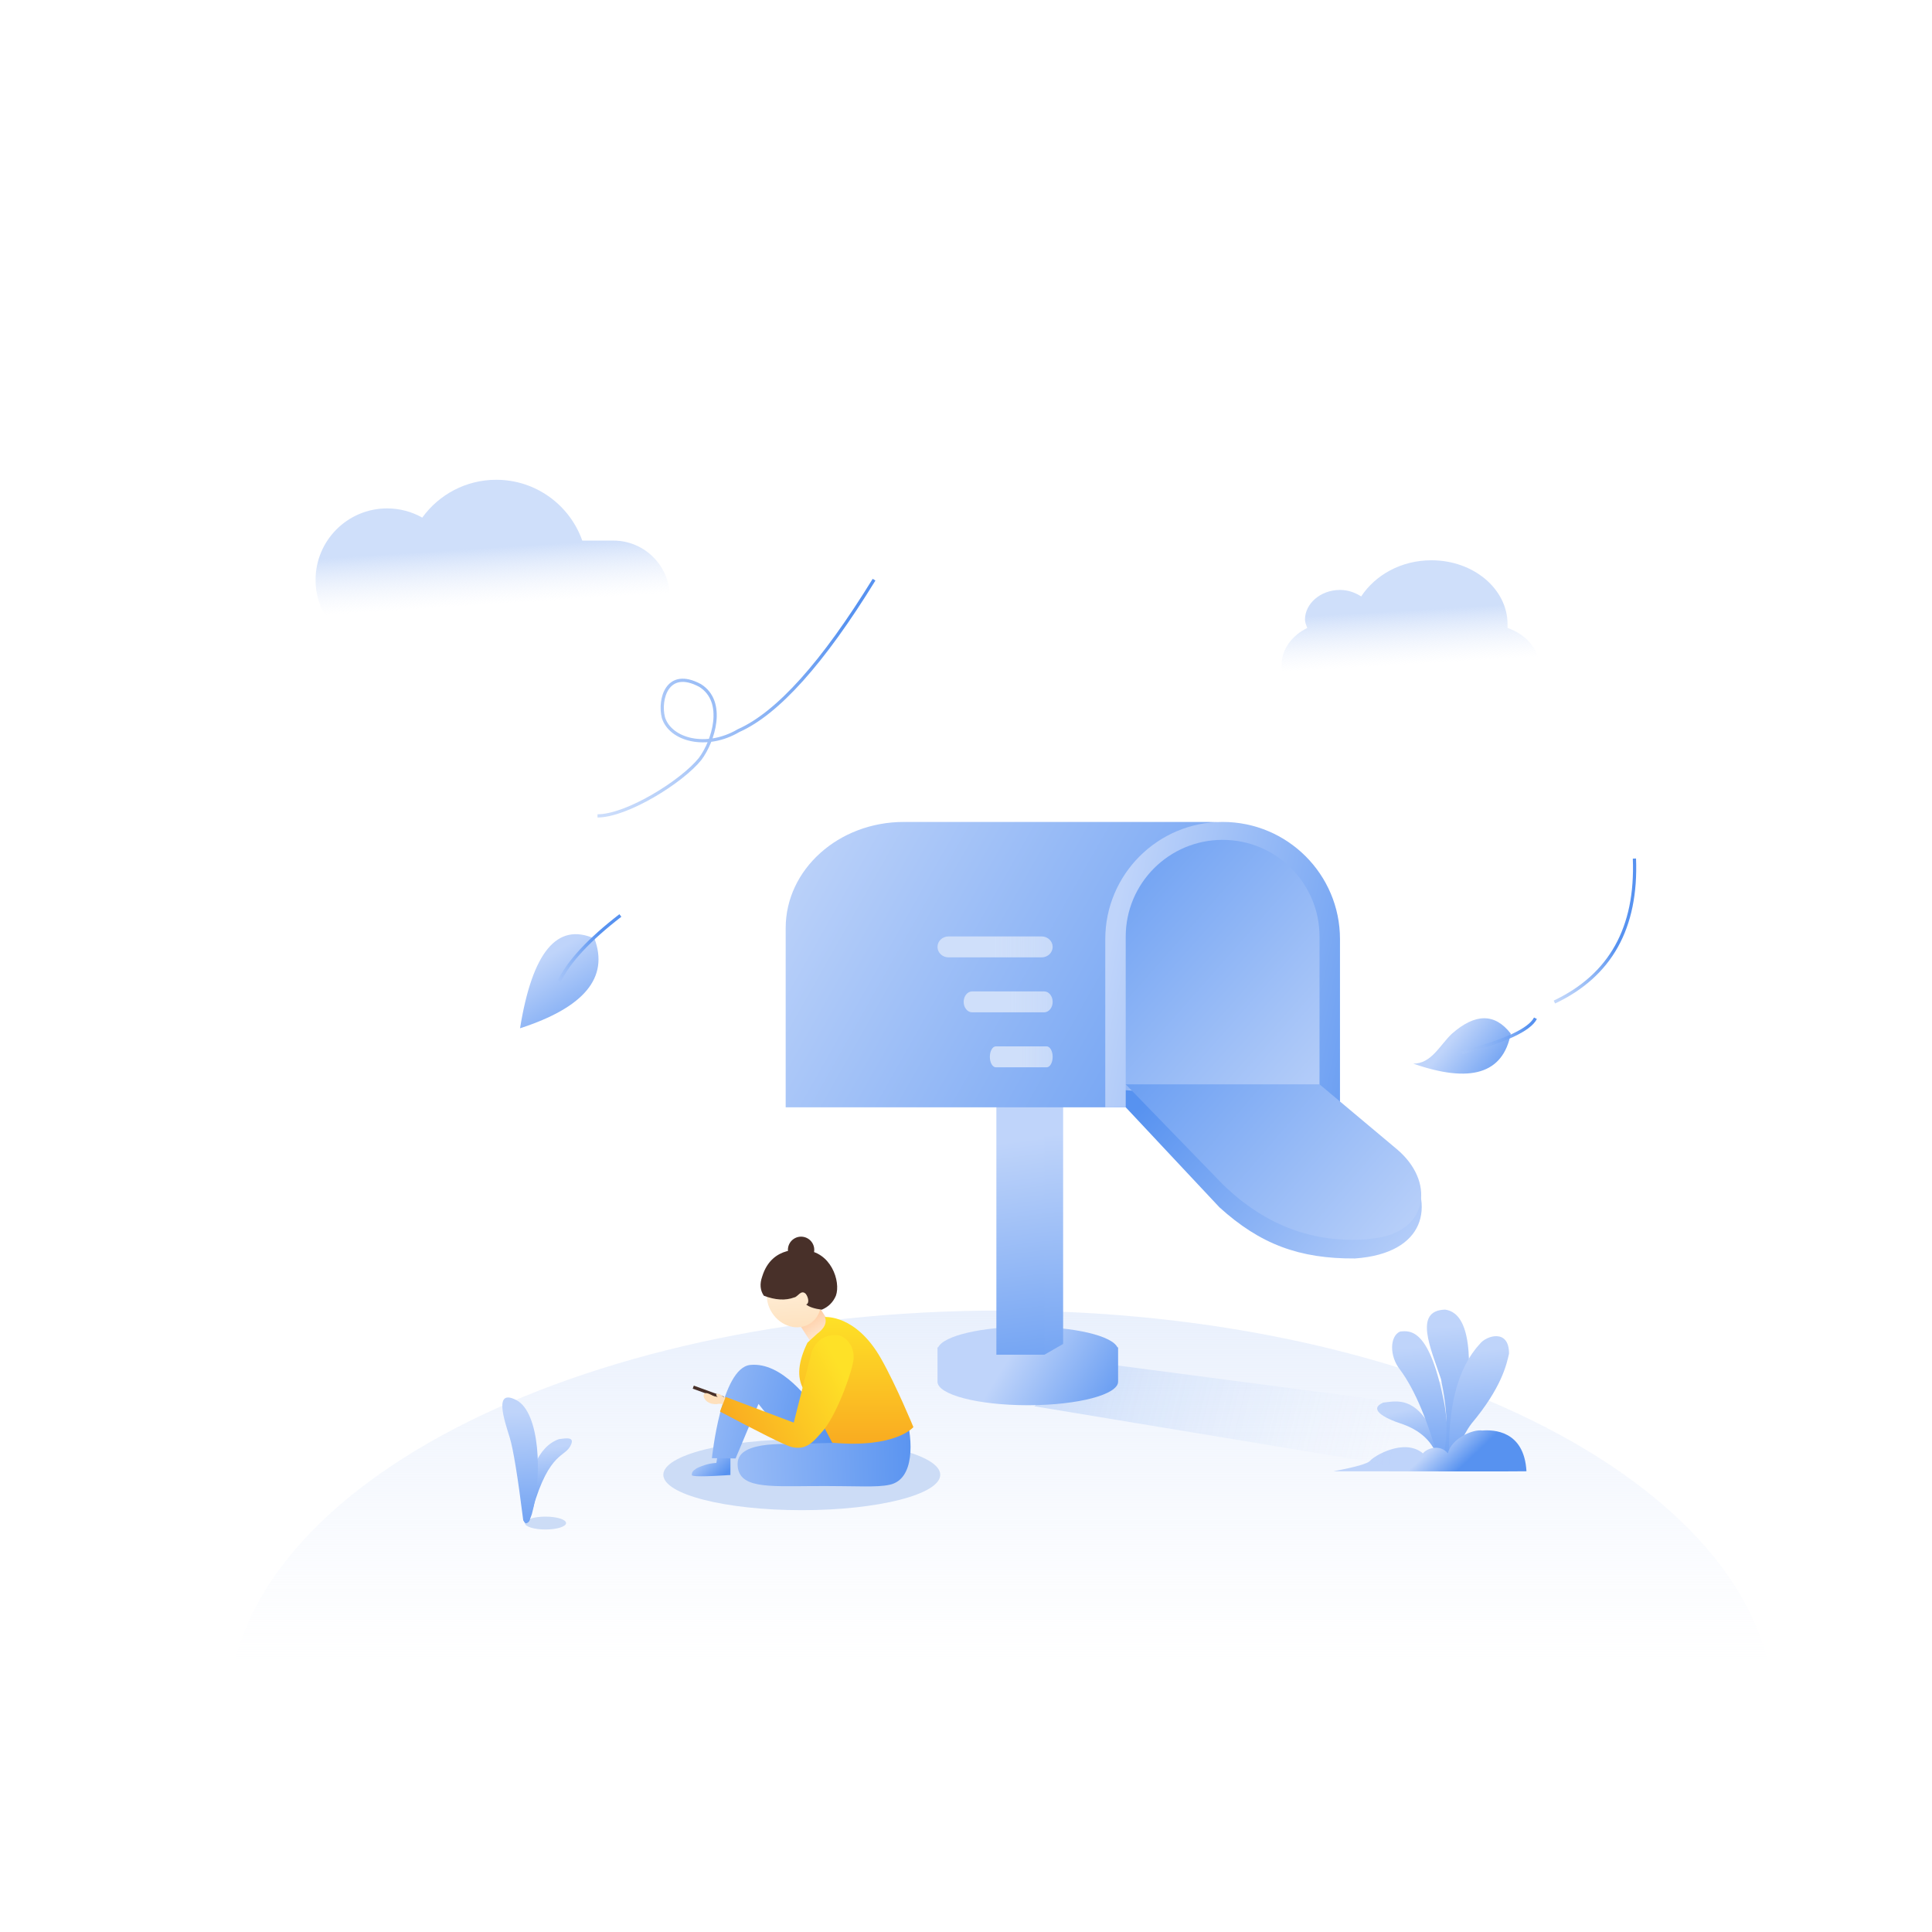
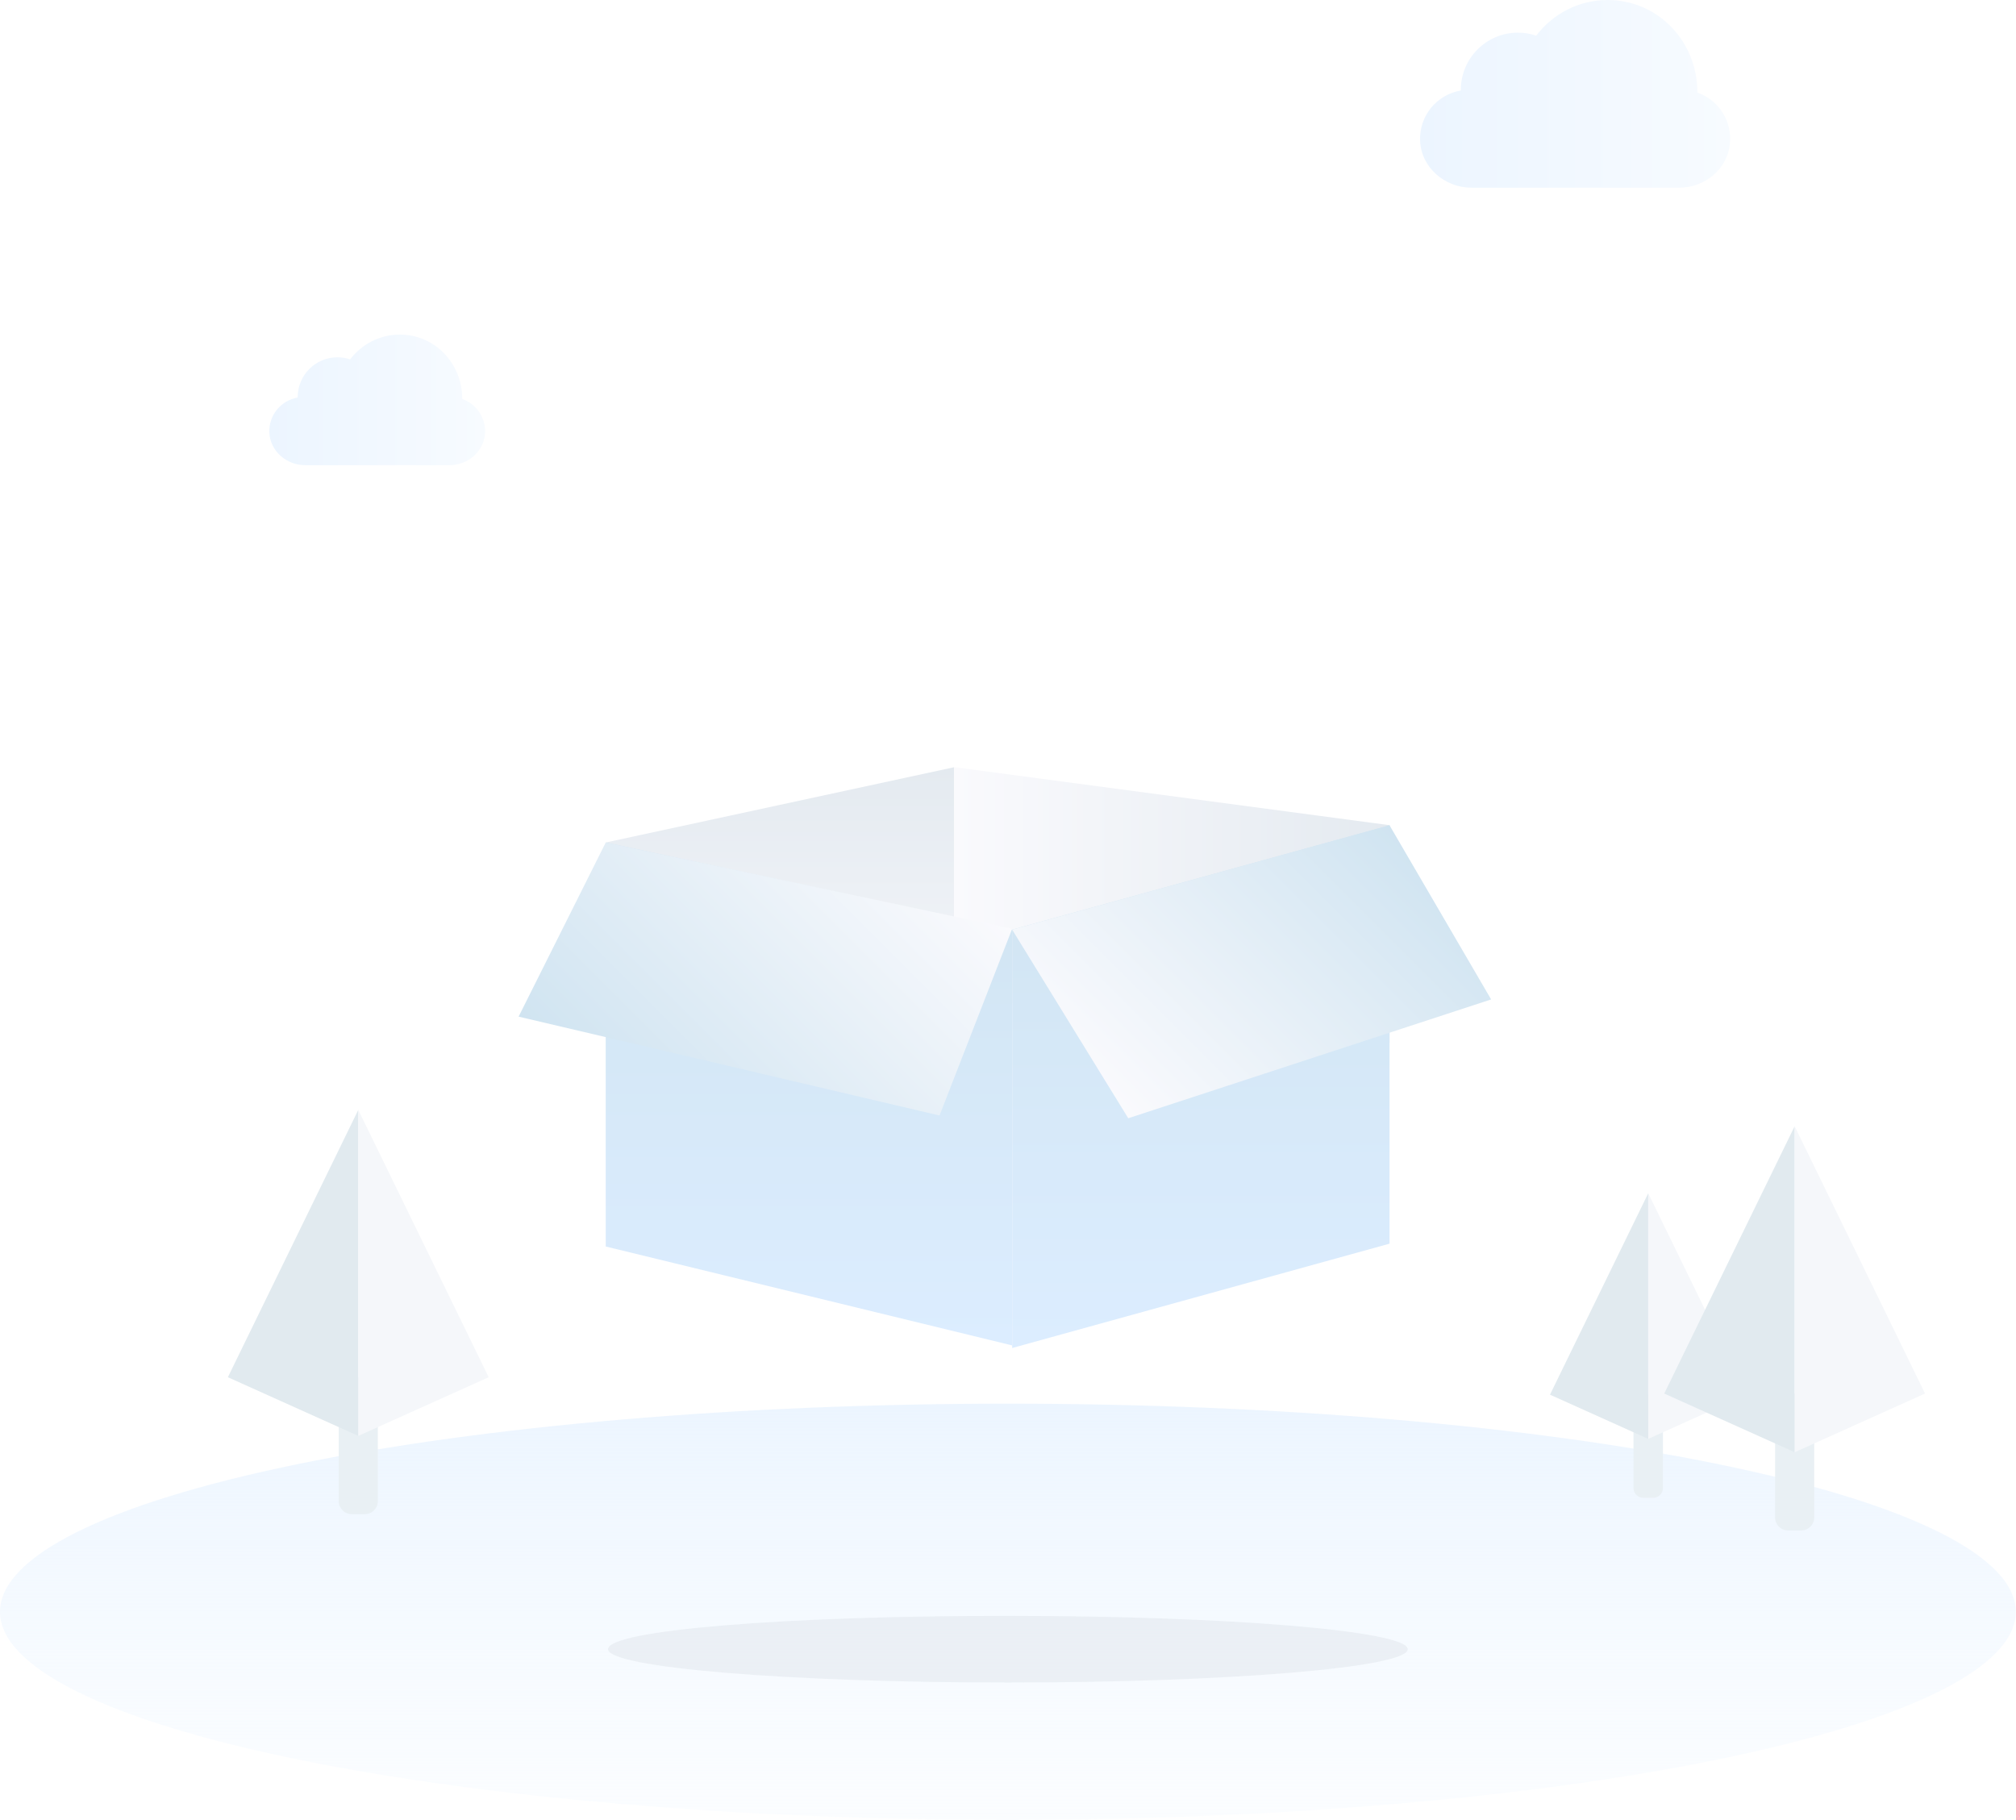
- <svg xmlns="http://www.w3.org/2000/svg" version="1.1" viewBox="0 0 600 600" height="600px" width="600px">
-   <defs>
-     <linearGradient id="linearGradient-1" y2="44.05%" x2="50%" y1="-29.886%" x1="50%">
-       <stop offset="0%" stop-color="#CFDFFA" />
-       <stop offset="100%" stop-opacity="0" stop-color="#EAF0FC" />
+ <svg xmlns="http://www.w3.org/2000/svg" height="1291" node-id="1" sillyvg="true" template-height="1291" template-width="1430" version="1.1" viewBox="0 0 1430 1291" width="1430">
+   <defs node-id="50">
+     <linearGradient gradientUnits="userSpaceOnUse" id="_未命名的渐变_10" node-id="5" spreadMethod="pad" x1="714.93" x2="714.93" y1="1290.92" y2="995.69">
+       <stop offset="0" stop-color="#f7fbff" stop-opacity="0.5" />
+       <stop offset="1" stop-color="#ecf5ff" />
    </linearGradient>
-     <linearGradient id="linearGradient-2" y2="69.823%" x2="53.623%" y1="33.748%" x1="50%">
-       <stop offset="0%" stop-color="#CFDFFA" />
-       <stop offset="100%" stop-opacity="0" stop-color="#EAF0FC" />
+     <linearGradient gradientUnits="userSpaceOnUse" id="_未命名的渐变_15" node-id="8" spreadMethod="pad" x1="1227.25" x2="1007.27" y1="66.57" y2="66.57">
+       <stop offset="0" stop-color="#f7fbff" />
+       <stop offset="1" stop-color="#ecf5ff" />
    </linearGradient>
-     <linearGradient id="linearGradient-3" y2="66.498%" x2="53.623%" y1="36.475%" x1="50%">
-       <stop offset="0%" stop-color="#CFDFFA" />
-       <stop offset="100%" stop-opacity="0" stop-color="#EAF0FC" />
+     <linearGradient gradientUnits="userSpaceOnUse" id="_未命名的渐变_15-2" node-id="11" spreadMethod="pad" x1="344.06" x2="191.03" y1="283.66" y2="283.66">
+       <stop offset="0" stop-color="#f7fbff" />
+       <stop offset="1" stop-color="#ecf5ff" />
    </linearGradient>
-     <linearGradient id="linearGradient-4" y2="100%" x2="57.28%" y1="11.497%" x1="50%">
-       <stop offset="0%" stop-color="#BFD4FA" />
-       <stop offset="100%" stop-color="#5792F0" />
+     <linearGradient gradientUnits="userSpaceOnUse" id="_未命名的渐变_35" node-id="12" spreadMethod="pad" x1="676.78" x2="985.63" y1="641.95" y2="641.95">
+       <stop offset="0" stop-color="#fafafd" />
+       <stop offset="1" stop-color="#e4eaf0" />
    </linearGradient>
-     <linearGradient id="linearGradient-5" y2="131.881%" x2="51.94%" y1="11.497%" x1="50%">
-       <stop offset="0%" stop-color="#BFD4FA" />
-       <stop offset="100%" stop-color="#5792F0" />
+     <linearGradient gradientUnits="userSpaceOnUse" id="_未命名的渐变_35-2" node-id="15" spreadMethod="pad" x1="553.18" x2="553.18" y1="782.95" y2="544.24">
+       <stop offset="0" stop-color="#fafafd" />
+       <stop offset="1" stop-color="#e4eaf0" />
    </linearGradient>
-     <linearGradient id="linearGradient-6" y2="128.499%" x2="74.283%" y1="13.088%" x1="50%">
-       <stop offset="0%" stop-color="#BFD4FA" />
-       <stop offset="100%" stop-color="#5792F0" />
+     <linearGradient gradientUnits="userSpaceOnUse" id="_未命名的渐变_14" node-id="16" spreadMethod="pad" x1="851.79" x2="851.79" y1="956.19" y2="585.41">
+       <stop offset="0" stop-color="#dcedff" />
+       <stop offset="1" stop-color="#d0e4f1" />
    </linearGradient>
-     <linearGradient id="linearGradient-7" y2="131.881%" x2="54.073%" y1="11.497%" x1="50%">
-       <stop offset="0%" stop-color="#BFD4FA" />
-       <stop offset="100%" stop-color="#5792F0" />
+     <linearGradient gradientUnits="userSpaceOnUse" id="_未命名的渐变_14-2" node-id="19" spreadMethod="pad" x1="573.77" x2="573.77" y1="954.34" y2="597.62">
+       <stop offset="0" stop-color="#dcedff" />
+       <stop offset="1" stop-color="#d0e4f1" />
    </linearGradient>
-     <linearGradient id="linearGradient-8" y2="131.881%" x2="51.98%" y1="11.497%" x1="50%">
-       <stop offset="0%" stop-color="#BFD4FA" />
-       <stop offset="100%" stop-color="#5792F0" />
+     <linearGradient gradientUnits="userSpaceOnUse" id="_未命名的渐变_42" node-id="20" spreadMethod="pad" x1="650.81" x2="444.6" y1="591.69" y2="797.89">
+       <stop offset="0" stop-color="#fafafd" />
+       <stop offset="1" stop-color="#d0e4f1" />
    </linearGradient>
-     <linearGradient id="linearGradient-9" y2="131.881%" x2="55.364%" y1="11.497%" x1="50%">
-       <stop offset="0%" stop-color="#BFD4FA" />
-       <stop offset="100%" stop-color="#5792F0" />
-     </linearGradient>
-     <linearGradient id="linearGradient-10" y2="53.702%" x2="74.283%" y1="48.259%" x1="50%">
-       <stop offset="0%" stop-color="#BFD4FA" />
-       <stop offset="100%" stop-color="#5792F0" />
-     </linearGradient>
-     <linearGradient id="linearGradient-11" y2="73.316%" x2="-25.636%" y1="32.788%" x1="100%">
-       <stop offset="0%" stop-opacity="0" stop-color="#BFD4FA" />
-       <stop offset="100%" stop-color="#5792F0" />
-     </linearGradient>
-     <linearGradient id="linearGradient-12" y2="44.33%" x2="38.138%" y1="65.802%" x1="118.461%">
-       <stop offset="0%" stop-color="#5792F0" />
-       <stop offset="100%" stop-color="#BFD4FA" />
-     </linearGradient>
-     <linearGradient id="linearGradient-13" y2="20.008%" x2="49.851%" y1="133.594%" x1="50.86%">
-       <stop offset="0%" stop-color="#5792F0" />
-       <stop offset="100%" stop-color="#BFD4FA" />
-     </linearGradient>
-     <linearGradient id="linearGradient-14" y2="20.008%" x2="49.619%" y1="133.594%" x1="52.201%">
-       <stop offset="0%" stop-color="#5792F0" />
-       <stop offset="100%" stop-color="#BFD4FA" />
-     </linearGradient>
-     <linearGradient id="linearGradient-15" y2="36.649%" x2="-9.55%" y1="71.612%" x1="109.435%">
-       <stop offset="0%" stop-color="#5792F0" />
-       <stop offset="100%" stop-color="#BFD4FA" />
-     </linearGradient>
-     <linearGradient id="linearGradient-16" y2="65.575%" x2="-3.761%" y1="100%" x1="130.387%">
-       <stop offset="0%" stop-color="#5792F0" />
-       <stop offset="100%" stop-color="#BFD4FA" />
-     </linearGradient>
-     <linearGradient id="linearGradient-17" y2="-18.835%" x2="-42.427%" y1="133.594%" x1="91.061%">
-       <stop offset="0%" stop-color="#BFD4FA" />
-       <stop offset="100%" stop-color="#5792F0" />
-     </linearGradient>
-     <linearGradient id="linearGradient-18" y2="18.69%" x2="0%" y1="77.044%" x1="118.461%">
-       <stop offset="0%" stop-color="#BFD4FA" />
-       <stop offset="100%" stop-color="#5792F0" />
-     </linearGradient>
-     <linearGradient id="linearGradient-19" y2="2.161%" x2="-39.401%" y1="73.131%" x1="118.461%">
-       <stop offset="0%" stop-color="#BFD4FA" />
-       <stop offset="100%" stop-color="#5792F0" />
-     </linearGradient>
-     <linearGradient id="linearGradient-20" y2="50%" x2="50%" y1="50%" x1="341.248%">
-       <stop offset="0%" stop-opacity="0" stop-color="#EAF0FC" />
-       <stop offset="100%" stop-color="#CFDFFA" />
-     </linearGradient>
-     <linearGradient id="linearGradient-21" y2="50%" x2="50%" y1="50%" x1="341.248%">
-       <stop offset="0%" stop-opacity="0" stop-color="#EAF0FC" />
-       <stop offset="100%" stop-color="#CFDFFA" />
-     </linearGradient>
-     <linearGradient id="linearGradient-22" y2="50%" x2="50%" y1="50%" x1="341.248%">
-       <stop offset="0%" stop-opacity="0" stop-color="#EAF0FC" />
-       <stop offset="100%" stop-color="#CFDFFA" />
-     </linearGradient>
-     <linearGradient id="linearGradient-23" y2="20.008%" x2="41.753%" y1="133.594%" x1="97.596%">
-       <stop offset="0%" stop-color="#5792F0" />
-       <stop offset="100%" stop-color="#BFD4FA" />
-     </linearGradient>
-     <linearGradient id="linearGradient-24" y2="138.509%" x2="-16.195%" y1="56.997%" x1="87.393%">
-       <stop offset="0%" stop-color="#5792F0" />
-       <stop offset="0%" stop-color="#5792F0" />
-       <stop offset="100%" stop-opacity="0.5" stop-color="#BFD4FA" />
-     </linearGradient>
-     <linearGradient id="linearGradient-25" y2="104.749%" x2="-28.577%" y1="36.915%" x1="100%">
-       <stop offset="0%" stop-color="#5792F0" />
-       <stop offset="100%" stop-opacity="0.5" stop-color="#BFD4FA" />
-     </linearGradient>
-     <linearGradient id="linearGradient-26" y2="138.509%" x2="26.045%" y1="56.997%" x1="63.532%">
-       <stop offset="0%" stop-color="#5792F0" />
-       <stop offset="0%" stop-color="#5792F0" />
-       <stop offset="100%" stop-opacity="0.5" stop-color="#BFD4FA" />
-     </linearGradient>
-     <linearGradient id="linearGradient-27" y2="40.317%" x2="38.138%" y1="76.989%" x1="118.461%">
-       <stop offset="0%" stop-color="#5792F0" />
-       <stop offset="100%" stop-color="#BFD4FA" />
-     </linearGradient>
-     <linearGradient id="linearGradient-28" y2="69.337%" x2="-26.61%" y1="51.529%" x1="93.276%">
-       <stop offset="0%" stop-color="#5792F0" />
-       <stop offset="0%" stop-color="#5792F0" />
-       <stop offset="100%" stop-opacity="0.5" stop-color="#BFD4FA" />
-     </linearGradient>
-     <linearGradient id="linearGradient-29" y2="100%" x2="50%" y1="12.924%" x1="50%">
-       <stop offset="0%" stop-color="#FFCDA5" />
-       <stop offset="100%" stop-color="#FFE8D1" />
-     </linearGradient>
-     <linearGradient id="linearGradient-30" y2="100%" x2="88.72%" y1="0%" x1="42.315%">
-       <stop offset="0%" stop-color="#FFF2DF" />
-       <stop offset="100%" stop-color="#FEE0BC" />
-     </linearGradient>
-     <linearGradient id="linearGradient-31" y2="73.633%" x2="100%" y1="11.71%" x1="14.347%">
-       <stop offset="0%" stop-color="#BFD4FA" />
-       <stop offset="100%" stop-color="#5792F0" />
-     </linearGradient>
-     <linearGradient id="linearGradient-32" y2="74.58%" x2="10.277%" y1="42.05%" x1="172.426%">
-       <stop offset="0%" stop-color="#BFD4FA" />
-       <stop offset="100%" stop-color="#5792F0" />
-     </linearGradient>
-     <linearGradient id="linearGradient-33" y2="50%" x2="-6.291%" y1="52.48%" x1="160.309%">
-       <stop offset="0%" stop-color="#BFD4FA" />
-       <stop offset="100%" stop-color="#5792F0" />
-     </linearGradient>
-     <linearGradient id="linearGradient-34" y2="100%" x2="50%" y1="0%" x1="50%">
-       <stop offset="0%" stop-color="#FEE127" />
-       <stop offset="100%" stop-color="#F9AB21" />
-     </linearGradient>
-     <linearGradient id="linearGradient-35" y2="73.642%" x2="95.466%" y1="32.454%" x1="8.339%">
-       <stop offset="0%" stop-color="#FEE127" />
-       <stop offset="100%" stop-color="#F9AB21" />
+     <linearGradient gradientUnits="userSpaceOnUse" id="_未命名的渐变_42-2" node-id="23" spreadMethod="pad" x1="789.55" x2="986.11" y1="782.46" y2="585.9">
+       <stop offset="0" stop-color="#fafafd" />
+       <stop offset="1" stop-color="#d0e4f1" />
    </linearGradient>
  </defs>
-   <g fill-rule="evenodd" fill="none" stroke-width="1" stroke="none" id="暂无消息">
-     <g transform="translate(71, 149)" id="背景">
-       <ellipse ry="125" rx="240" cy="383" cx="240" fill="url(#linearGradient-1)" id="椭圆形" />
-       <path fill="url(#linearGradient-2)" id="云" d="M407,58.106 C407,65.303 400.091,71.061 391.364,71.061 L343,71.061 C334.273,70.485 327,65.015 327,57.53 C327,52.636 330.273,48.318 335,46.015 C334.636,45.152 334.273,44.288 334.273,43.424 C334.273,38.53 339,34.212 345.182,34.212 C347.727,34.212 349.909,35.076 351.727,36.227 C356.091,29.606 364.091,25 373.545,25 C386.636,25 397.182,33.924 397.182,44.864 L397.182,46.015 C403,48.03 407,52.636 407,58.106 Z" />
-       <path fill="url(#linearGradient-3)" id="云" d="M83.111,0 C95.447,0 105.942,7.884 109.832,18.888 L119.5,18.889 C129.165,18.889 137,26.724 137,36.389 L137,40.278 C137,49.943 129.165,57.778 119.5,57.778 L47.833,57.778 C39.166,57.778 31.97,51.477 30.577,43.205 C28.314,39.725 27,35.572 27,31.111 C27,18.838 36.949,8.889 49.222,8.889 C53.189,8.889 56.913,9.928 60.137,11.749 C65.282,4.632 73.656,0 83.111,0 Z" />
-       <g transform="translate(85, 285)" id="草">
-         <ellipse ry="2" rx="6.4" cy="39" cx="13.4" fill="#CCDCF6" id="椭圆形" />
-         <path fill-rule="nonzero" fill="url(#linearGradient-4)" id="路径-42" d="M6.605,38.217 C7.476,23.663 11.127,15.24 17.558,12.946 C20.09,12.608 22.911,12.1 20.944,15.381 C18.976,18.662 13.708,17.385 8.44,38.208 C7.963,39.098 7.352,39.101 6.605,38.217 Z" />
-         <path fill-rule="nonzero" fill="url(#linearGradient-5)" id="路径-41" d="M6.485,38.034 C4.774,24.441 3.373,15.892 2.284,12.389 C0.649,7.133 -2.831,-2.982 4.412,0.845 C11.656,4.671 12.512,24.301 9.164,36.246 C8.123,39.269 7.23,39.865 6.485,38.034 Z" />
-       </g>
-       <g fill-rule="nonzero" transform="translate(343.0601, 257.7134)" id="草">
-         <path fill="url(#linearGradient-6)" id="路径-43" d="M32.929,47.722 C31.67,41.99 27.993,37.984 21.898,35.703 C14.938,33.465 11.125,30.806 15.48,28.878 C19.158,28.585 27.001,25.721 32.929,42.829 C33.341,44.487 33.341,46.118 32.929,47.722 Z" />
-         <path fill="url(#linearGradient-7)" id="路径-44" d="M33.238,48.631 C29.573,34.948 25.409,24.959 20.746,18.662 C17.323,14.359 17.563,8.203 20.746,6.811 C24.005,6.449 30.011,5.888 34.533,29.469 C34.819,31.091 36.413,40.579 34.533,46.703 C34.255,47.544 33.824,48.186 33.238,48.631 Z" />
-         <path fill="url(#linearGradient-8)" id="路径-45" d="M34.085,45.54 C35.743,39.418 35.532,31.429 33.453,21.575 C30.274,12.022 24.846,0.271 34.739,0 C38.752,0.546 43.599,4.753 41.767,25.72 C40.651,34.18 38.711,39.178 36.674,45.54 C35.963,45.937 35.1,45.937 34.085,45.54 Z" />
-         <path fill="url(#linearGradient-9)" id="路径-46" d="M36.021,47.918 C35.358,30.606 38.526,18.182 45.526,10.646 C47.417,8.128 54.609,5.769 54.582,13.663 C53.831,17.058 52.224,24.304 42.96,35.361 C39.908,39.351 37.902,45.183 37.883,46.55 C37.87,47.461 37.249,47.917 36.021,47.918 Z" />
-         <path fill="url(#linearGradient-10)" id="路径-47" d="M0,50.204 C6.932,48.912 10.755,47.815 11.469,46.913 C12.54,45.561 21.973,39.754 27.855,44.645 C29.135,43 33.242,41.72 35.592,44.645 C36.667,40.026 43.375,37.068 46.292,37.547 C49.577,37.29 59.275,37.397 60,50.204 C57.354,50.265 37.354,50.265 0,50.204 Z" />
-       </g>
+   <g node-id="162">
+     <path d="M 1429.86 1143.31 C 1429.86 1182.46 1354.54 1220.01 1220.46 1247.69 C 1086.39 1275.38 904.54 1290.93 714.93 1290.93 C 525.32 1290.93 343.47 1275.38 209.40 1247.69 C 75.32 1220.01 0.00 1182.46 0.00 1143.31 C 0.00 1104.16 75.32 1066.61 209.40 1038.93 C 343.47 1011.24 525.32 995.69 714.93 995.69 C 904.54 995.69 1086.39 1011.24 1220.46 1038.93 C 1354.54 1066.61 1429.86 1104.16 1429.86 1143.31 Z" fill="url(#_未命名的渐变_10)" fill-rule="nonzero" group-id="1" node-id="110" stroke="none" target-height="295.24" target-width="1429.86" target-x="0" target-y="995.69" />
+     <g node-id="163">
+       <path d="M 1162.16 989.30 L 1176.10 989.30 C 1178.02 989.30 1179.58 990.86 1179.58 992.78 L 1179.58 992.78 L 1179.58 1055.50 C 1179.58 1059.35 1176.46 1062.47 1172.61 1062.47 L 1165.64 1062.47 C 1161.79 1062.47 1158.67 1059.35 1158.67 1055.50 L 1158.67 1055.50 L 1158.67 992.78 C 1158.67 990.86 1160.23 989.30 1162.15 989.30 L 1162.15 989.30 Z" fill="#e9f0f4" fill-rule="nonzero" group-id="1,2" node-id="114" stroke="none" target-height="73.17" target-width="20.91" target-x="1158.67" target-y="989.3" />
+       <path d="M 1169.13 846.43 L 1169.13 1020.66 L 1099.44 989.30 L 1169.13 846.43 Z" fill="#e1eaef" fill-rule="nonzero" group-id="1,2" node-id="116" stroke="none" target-height="174.23" target-width="69.69" target-x="1099.44" target-y="846.43" />
+       <path d="M 1169.13 846.43 L 1169.13 1020.66 L 1238.82 989.30 L 1169.13 846.43 Z" fill="#f5f7fa" fill-rule="nonzero" group-id="1,2" node-id="118" stroke="none" target-height="174.23" target-width="69.69" target-x="1169.13" target-y="846.43" />
    </g>
-     <g transform="translate(244, 255.2584)">
-       <g fill-rule="nonzero" id="编组">
-         <polygon points="92.353 199.71 170.574 151.753 189.476 163.424 87.746 221.222" transform="translate(138.6112, 186.4875) rotate(39) translate(-138.6112, -186.4875)" opacity="0.3" fill="url(#linearGradient-11)" id="路径" />
-         <path fill="url(#linearGradient-12)" id="形状结合" d="M75.192,156.758 C89.522,156.758 101.341,159.562 103.03,163.181 L103.237,163.181 L103.237,173.749 L103.234,173.748 L103.237,173.829 C103.237,177.828 90.936,181.078 75.666,181.144 L75.192,181.145 C59.704,181.145 47.148,177.869 47.148,173.829 C47.148,173.802 47.148,173.775 47.149,173.749 L47.148,173.749 L47.148,163.181 L47.355,163.181 C49.044,159.562 60.863,156.758 75.192,156.758 Z" />
-         <polygon points="76.579 162.115 80.372 165.455 86.164 162.115 86.164 79.944 76.579 79.944" fill="url(#linearGradient-13)" id="路径" />
-         <rect height="83.284" width="14.933" y="82.171" x="65.433" fill="url(#linearGradient-14)" id="矩形" />
-         <path fill="url(#linearGradient-15)" id="路径" d="M0,32.96 C0,14.759 16.422,0.005 36.68,0.005 L131.242,0.005 C153.484,0.005 171.52,16.204 171.52,36.192 L171.52,88.636 L0,88.636 L0,32.96 Z" />
-         <path fill="url(#linearGradient-16)" id="路径" d="M135.698,0 C115.567,0 99.252,16.302 99.252,36.408 L99.252,88.626 L172.145,88.626 L172.145,36.408 C172.145,16.302 155.83,0 135.698,0 Z" />
-         <path fill="url(#linearGradient-17)" id="路径" d="M135.698,5.567 C119.079,5.567 105.602,19.025 105.602,35.631 L105.602,83.284 L165.79,83.284 L165.79,35.631 C165.795,19.029 152.318,5.567 135.698,5.567 Z" />
-         <path fill="url(#linearGradient-18)" id="路径" d="M165.795,88.631 C165.795,88.631 183.009,99.573 192.697,106.496 C201.848,118.976 198.79,134.015 176.79,135.569 C159.571,135.681 147.377,131.176 134.706,119.683 L105.607,88.626 L105.607,83.284 L165.795,88.631 Z" />
-         <path fill="url(#linearGradient-19)" id="路径" d="M189.785,101.612 C201.576,111.501 199.666,126.685 183.786,129.179 L180.335,129.604 C164.081,130.778 149.115,125.563 135.703,112.516 L105.607,81.493 L165.795,81.493 L189.785,101.612 Z" />
-       </g>
-       <path fill="url(#linearGradient-20)" id="路径" d="M81.046,76.202 L65.274,76.202 C64.242,76.202 63.406,74.747 63.406,72.95 L63.406,72.95 C63.406,71.154 64.242,69.699 65.274,69.699 L81.046,69.699 C82.079,69.699 82.915,71.154 82.915,72.95 L82.915,72.95 C82.915,74.747 82.079,76.202 81.046,76.202 Z" />
-       <path fill="url(#linearGradient-21)" id="路径" d="M80.268,59.131 L57.924,59.131 C56.461,59.131 55.277,57.676 55.277,55.879 L55.277,55.879 C55.277,54.083 56.461,52.628 57.924,52.628 L80.268,52.628 C81.73,52.628 82.915,54.083 82.915,55.879 L82.915,55.879 C82.915,57.676 81.73,59.131 80.268,59.131 Z" />
-       <path fill="url(#linearGradient-22)" id="路径" d="M79.489,42.06 L50.573,42.06 C48.681,42.06 47.148,40.605 47.148,38.809 C47.148,37.012 48.681,35.557 50.573,35.557 L79.489,35.557 C81.382,35.557 82.915,37.012 82.915,38.809 C82.915,40.605 81.382,42.06 79.489,42.06 Z" />
+     <g node-id="164">
+       <path d="M 1263.74 988.50 L 1282.24 988.50 C 1284.79 988.50 1286.87 990.57 1286.87 993.13 L 1286.87 993.13 L 1286.87 1076.38 C 1286.87 1081.49 1282.73 1085.63 1277.62 1085.63 L 1268.37 1085.63 C 1263.26 1085.63 1259.12 1081.49 1259.12 1076.38 L 1259.12 1076.38 L 1259.12 993.13 C 1259.12 990.58 1261.19 988.50 1263.75 988.50 L 1263.75 988.50 Z" fill="#e9f0f4" fill-rule="nonzero" group-id="1,3" node-id="123" stroke="none" target-height="97.13" target-width="27.75" target-x="1259.12" target-y="988.5" />
+       <path d="M 1272.99 798.87 L 1272.99 1030.13 L 1180.49 988.50 L 1272.99 798.87 Z" fill="#e1eaef" fill-rule="nonzero" group-id="1,3" node-id="125" stroke="none" target-height="231.26" target-width="92.5" target-x="1180.49" target-y="798.87" />
+       <path d="M 1272.99 798.87 L 1272.99 1030.13 L 1365.49 988.50 L 1272.99 798.87 Z" fill="#f5f7fa" fill-rule="nonzero" group-id="1,3" node-id="127" stroke="none" target-height="231.26" target-width="92.5" target-x="1272.99" target-y="798.87" />
    </g>
-     <g fill-rule="nonzero" transform="translate(161.5044, 180.0297)" id="落叶">
-       <path fill="url(#linearGradient-23)" id="路径-15" d="M23.11,111.449 C11.525,106.33 3.822,115.617 0,139.309 C19.934,132.854 27.638,123.568 23.11,111.449 Z" />
-       <path stroke="url(#linearGradient-24)" id="路径-16" d="M31.16,104.281 C21.451,111.772 15.125,118.577 12.183,124.697" />
-       <path stroke="url(#linearGradient-25)" id="路径-2" d="M109.939,0 C94.035,25.842 80.013,41.464 67.874,46.866 C57.803,52.792 46.684,49.739 44.522,42.827 C43.092,37.263 45.632,27.348 55.91,32.849 C63.972,37.89 60.021,50.213 55.91,55.681 C50.223,62.755 33.166,73.353 24.06,73.353" />
-       <path stroke="url(#linearGradient-26)" id="路径-17" d="M346.081,86.605 C346.929,108.083 338.643,122.936 321.223,131.164" />
-       <path fill="url(#linearGradient-27)" id="路径-18" d="M307.674,140.968 C302.753,134.606 296.673,134.606 289.435,140.968 C285.606,144.556 283.081,150.295 277.408,150.295 C295.199,156.497 305.287,153.389 307.674,140.968 Z" />
-       <path stroke="url(#linearGradient-28)" id="路径-19" d="M315.347,136.197 C313.523,139.75 305.921,143.303 292.541,146.856" />
+     <g node-id="165">
+       <path d="M 244.89 976.92 L 263.39 976.92 C 265.94 976.92 268.02 978.99 268.02 981.55 L 268.02 981.55 L 268.02 1064.80 C 268.02 1069.91 263.88 1074.05 258.77 1074.05 L 249.52 1074.05 C 244.41 1074.05 240.27 1069.91 240.27 1064.80 L 240.27 1064.80 L 240.27 981.55 C 240.27 979.00 242.34 976.92 244.90 976.92 L 244.90 976.92 Z" fill="#e9f0f4" fill-rule="nonzero" group-id="1,4" node-id="132" stroke="none" target-height="97.13" target-width="27.75" target-x="240.27" target-y="976.92" />
+       <path d="M 254.14 787.29 L 254.14 1018.55 L 161.64 976.92 L 254.14 787.29 Z" fill="#e1eaef" fill-rule="nonzero" group-id="1,4" node-id="134" stroke="none" target-height="231.26" target-width="92.5" target-x="161.64" target-y="787.29" />
+       <path d="M 254.14 787.29 L 254.14 1018.55 L 346.64 976.92 L 254.14 787.29 Z" fill="#f5f7fa" fill-rule="nonzero" group-id="1,4" node-id="136" stroke="none" target-height="231.26" target-width="92.5" target-x="254.14" target-y="787.29" />
    </g>
-     <g transform="translate(249, 425.4942) scale(-1, 1) translate(-249, -425.4942) translate(206, 381.9883)" id="人物">
-       <ellipse ry="11" rx="43" cy="76.012" cx="43" fill="#CCDCF6" id="椭圆形" />
-       <g transform="translate(42.8238, 18.88901) rotate(33) translate(-42.8238, -18.88901) translate(31.21182, 3.907361)" id="头">
-         <rect height="8.099" width="8.099" y="21.864" x="9.971" fill="url(#linearGradient-29)" id="矩形" />
-         <ellipse ry="9.204" rx="8.099" cy="15.606" cx="15.125" fill="url(#linearGradient-30)" id="椭圆形" />
-         <path fill="#483029" id="路径-53" d="M22.472,9.738 C20.225,12.832 17.678,14.697 14.832,15.333 C13.846,15.813 11.693,14.328 11.24,16.328 C11.111,17.669 11.867,19.509 12.938,19.178 C12.558,20.36 11.493,21.694 9.742,23.178 C7.561,23.582 5.548,23.166 3.7,21.93 C-0.047,19.094 -2.541,9.468 4.311,4.668 C4.49,4.565 11.632,-2.245 19.643,4.461 C21.579,5.946 22.522,7.705 22.472,9.738 Z" />
-         <circle r="4.091" cy="4.091" cx="5.008" fill="#483029" id="椭圆形" />
-       </g>
-       <path transform="translate(71.16126, 72.36124) scale(-1, 1) translate(-71.16126, -72.36124)" fill-rule="nonzero" fill="url(#linearGradient-31)" id="路径-52" d="M73.254,69.337 L72.794,72.342 C70.922,72.401 68.886,72.951 66.686,73.993 C65.27,74.902 65.207,75.313 65.161,76.095 C65.131,76.617 69.131,76.617 77.161,76.095 L77.161,68.236 L73.254,69.337 Z" />
-       <path fill-rule="nonzero" fill="url(#linearGradient-32)" id="Fill-1706" d="M37.055,57.9 C40.534,52.778 49.15,40.912 59.015,41.909 C68.04,42.82 70.908,70.857 70.908,70.857 L63.553,70.944 L56.442,54.006 L40.921,73.557 L29.613,69.207 L37.055,57.9 Z" />
-       <path fill-rule="nonzero" fill="url(#linearGradient-33)" id="Fill-1708" d="M10.638,57.589 C8.427,65.327 7.931,77.402 15.654,79.101 C19.905,80.036 25.432,79.441 39.716,79.526 C53.832,79.61 63.013,80.291 62.928,72.554 C62.843,64.817 45.753,66.772 42.097,66.432 C38.441,66.092 21.521,65.922 21.521,65.922 L10.638,57.589 Z" />
-       <path fill="url(#linearGradient-34)" id="Fill-1709" d="M41.247,35.012 C41.247,35.012 40.31,34.099 38.256,32.248 C34.347,29.383 35.851,27.034 35.851,27.034 C35.851,27.034 26.244,26.125 18.416,39.885 C13.701,48.172 8.335,61.209 8.335,61.209 C8.335,61.209 13.812,67.849 33.538,66.064 C33.538,66.064 39.461,54.784 42.522,49.342 C44.563,45.714 44.138,40.938 41.247,35.012 Z" />
-       <rect height="1" width="10" y="50.012" x="67" transform="translate(72, 50.51169) scale(-1, 1) rotate(20) translate(-72, -50.51169)" fill="#483029" id="矩形" />
-       <path transform="translate(69.66053, 52.4974) rotate(-19) translate(-69.66053, -52.4974)" fill="#FEE0BC" id="路径-50备份" d="M65.66,51.321 C66.396,51.214 67.167,51.112 67.973,51.017 C68.239,50.87 68.586,50.761 69.014,50.688 C69.812,50.718 70.149,50.875 70.025,51.159 C69.901,51.442 69.667,51.624 69.322,51.703 L70.625,51.862 L71.97,51.686 C73.388,51.533 73.914,51.955 73.548,52.953 C72.915,53.995 71.284,54.824 68.932,53.921 C68.432,53.54 67.648,53.318 66.58,53.256 L65.66,51.321 Z" />
-       <path fill="url(#linearGradient-35)" id="路径-3" d="M66.647,51.832 L45.491,59.821 L39.89,37.66 C38.213,33.793 35.269,32.167 31.057,32.783 C28.065,34.154 26.692,37.006 26.921,40.099 C27.149,43.192 31.576,56.176 36.073,61.953 C39.477,65.871 41.531,68.582 46.43,67.329 C48.961,66.463 56.284,62.813 68.402,56.378 L66.647,51.832 Z" />
-     </g>
+     <path d="M 1204.13 65.71 C 1204.05 65.68 1203.99 65.60 1203.99 65.52 C 1204.02 28.87 1175.53 0.00 1140.41 0.00 C 1119.72 0.00 1101.40 9.91 1089.77 25.19 C 1089.72 25.26 1089.63 25.29 1089.55 25.26 C 1085.52 23.92 1081.22 23.16 1076.74 23.16 C 1054.36 23.16 1036.22 41.30 1036.22 63.68 C 1036.22 63.85 1036.24 64.02 1036.25 64.20 C 1019.35 67.03 1006.57 82.02 1007.31 99.88 C 1008.09 118.79 1024.84 133.15 1043.76 133.15 L 1191.12 133.15 C 1209.06 133.15 1225.09 120.16 1227.05 102.33 C 1228.88 85.56 1218.76 70.91 1204.14 65.71 Z" fill="url(#_未命名的渐变_15)" fill-rule="nonzero" group-id="1" node-id="139" stroke="none" target-height="133.15" target-width="222.31" target-x="1006.57" target-y="0" />
+     <path d="M 327.98 283.05 C 327.92 283.03 327.89 282.98 327.89 282.92 C 327.91 257.43 308.09 237.34 283.66 237.34 C 269.27 237.34 256.52 244.23 248.43 254.86 C 248.39 254.91 248.33 254.93 248.27 254.91 C 245.47 253.97 242.48 253.45 239.36 253.45 C 223.79 253.45 211.17 266.07 211.17 281.64 C 211.17 281.76 211.19 281.88 211.19 282.00 C 199.43 283.97 190.55 294.39 191.06 306.82 C 191.60 319.97 203.25 329.96 216.42 329.96 L 318.93 329.96 C 331.41 329.96 342.56 320.92 343.92 308.52 C 345.20 296.85 338.15 286.66 327.99 283.05 Z" fill="url(#_未命名的渐变_15-2)" fill-rule="nonzero" group-id="1" node-id="141" stroke="none" target-height="92.62" target-width="154.65" target-x="190.55" target-y="237.34" />
+     <path d="M 431.32 1169.86 C 431.32 1182.86 557.98 1193.49 714.93 1193.49 C 871.88 1193.49 998.54 1182.85 998.54 1169.86 C 998.54 1156.87 871.86 1146.21 714.93 1146.21 C 557.98 1146.12 431.32 1156.25 431.32 1169.84" fill="#ced6dd" fill-opacity="0.3" fill-rule="nonzero" group-id="1,5" node-id="145" stroke="none" target-height="47.37" target-width="567.22" target-x="431.32" target-y="1146.12" />
+     <path d="M 985.63 585.33 L 676.79 544.16 L 676.79 707.34 L 985.63 739.76 L 985.63 585.34 Z" fill="url(#_未命名的渐变_35)" fill-rule="nonzero" group-id="1,6" node-id="150" stroke="none" target-height="195.6" target-width="308.84" target-x="676.79" target-y="544.16" />
+     <path d="M 429.66 597.62 L 676.70 544.24 L 676.70 729.56 L 429.66 782.94 L 429.66 597.62 Z" fill="url(#_未命名的渐变_35-2)" fill-rule="nonzero" group-id="1,6" node-id="152" stroke="none" target-height="238.7" target-width="247.04" target-x="429.66" target-y="544.24" />
+     <path d="M 717.96 659.43 L 985.63 585.42 L 985.63 882.19 L 717.96 956.20 L 717.96 659.43 Z" fill="url(#_未命名的渐变_14)" fill-rule="nonzero" group-id="1,6" node-id="154" stroke="none" target-height="370.78" target-width="267.67" target-x="717.96" target-y="585.42" />
+     <path d="M 429.66 597.62 L 717.88 659.42 L 717.88 954.34 L 429.66 884.20 L 429.66 597.62 Z" fill="url(#_未命名的渐变_14-2)" fill-rule="nonzero" group-id="1,6" node-id="156" stroke="none" target-height="356.72" target-width="288.22" target-x="429.66" target-y="597.62" />
+     <path d="M 717.96 658.84 L 429.66 597.63 L 367.86 721.15 L 666.43 791.29 L 717.96 658.84 L 717.96 658.84 Z" fill="url(#_未命名的渐变_42)" fill-rule="nonzero" group-id="1,6" node-id="158" stroke="none" target-height="193.66" target-width="350.1" target-x="367.86" target-y="597.63" />
+     <path d="M 717.96 659.43 L 985.63 585.42 L 1057.70 708.94 L 800.30 793.22 C 800.30 793.22 717.95 659.43 717.95 659.43 Z" fill="url(#_未命名的渐变_42-2)" fill-rule="nonzero" group-id="1,6" node-id="160" stroke="none" target-height="207.8" target-width="339.75" target-x="717.95" target-y="585.42" />
  </g>
</svg>
